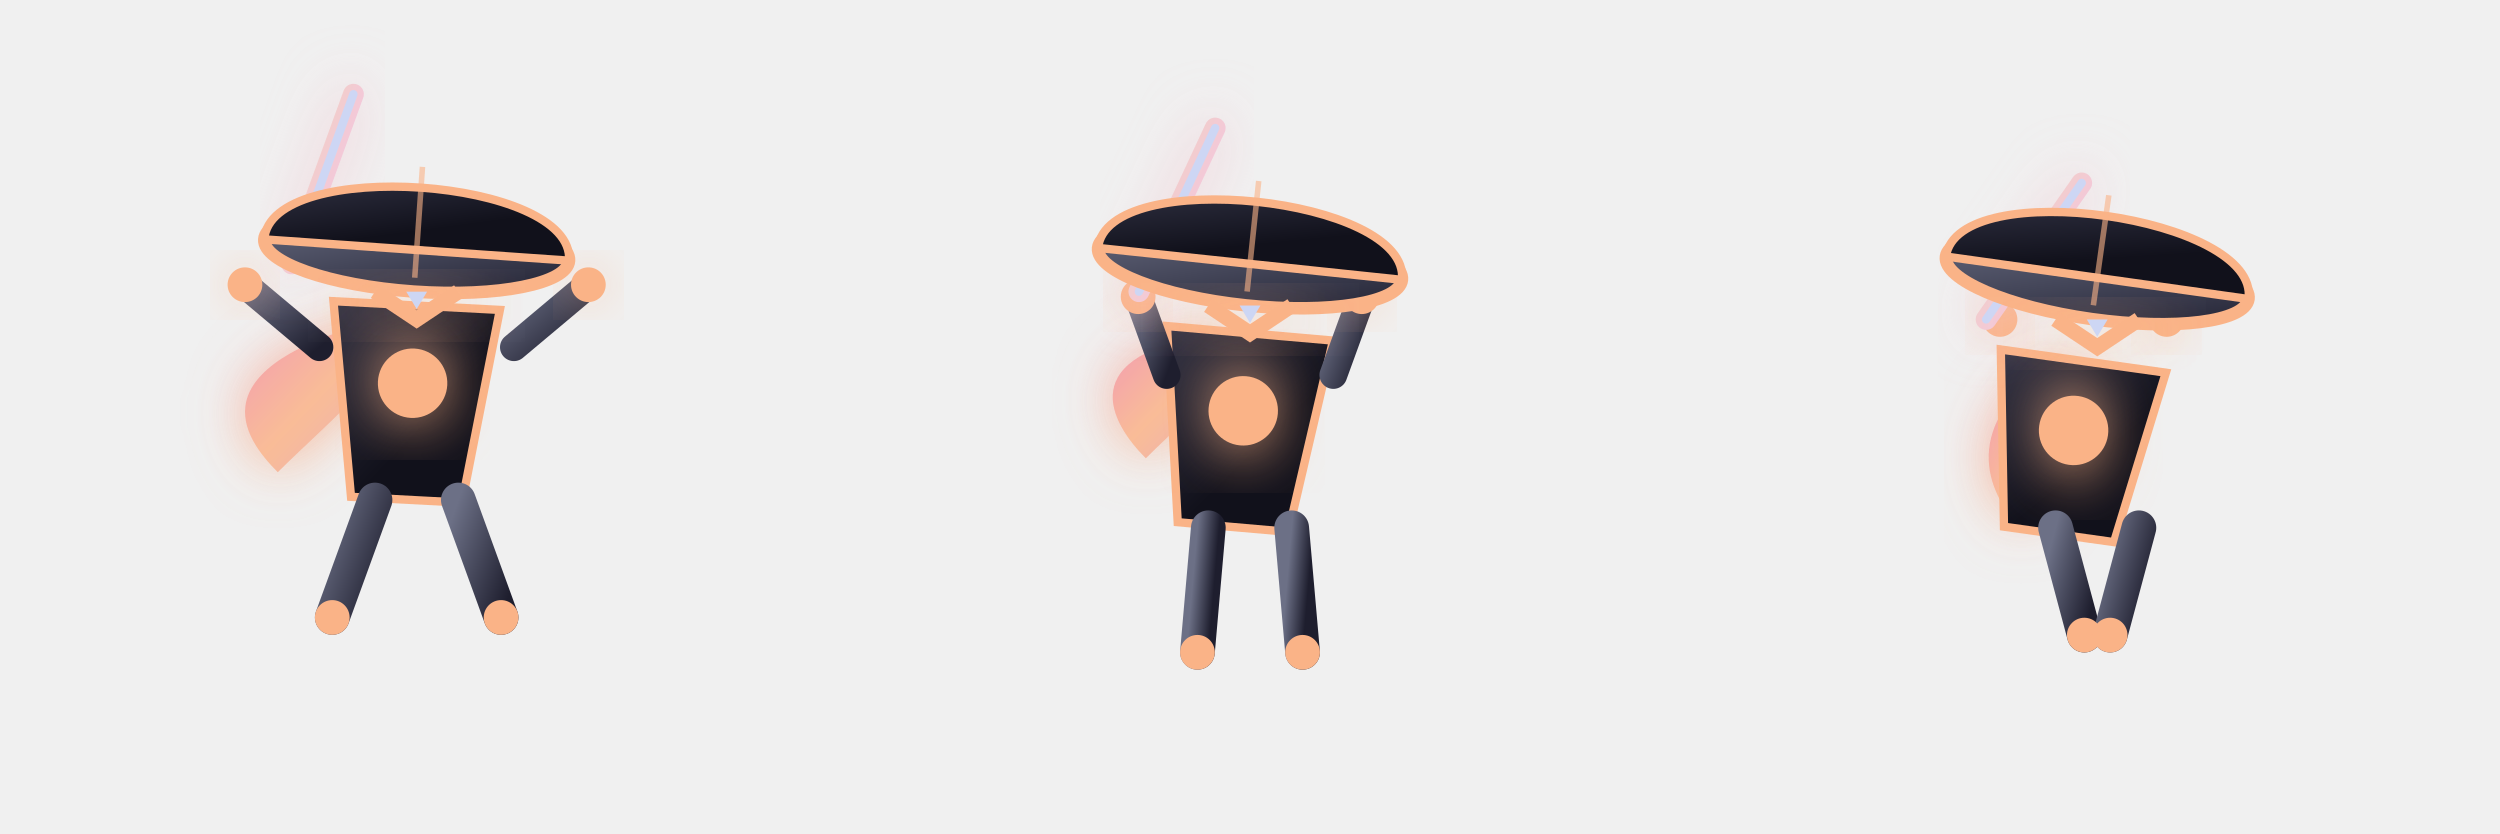
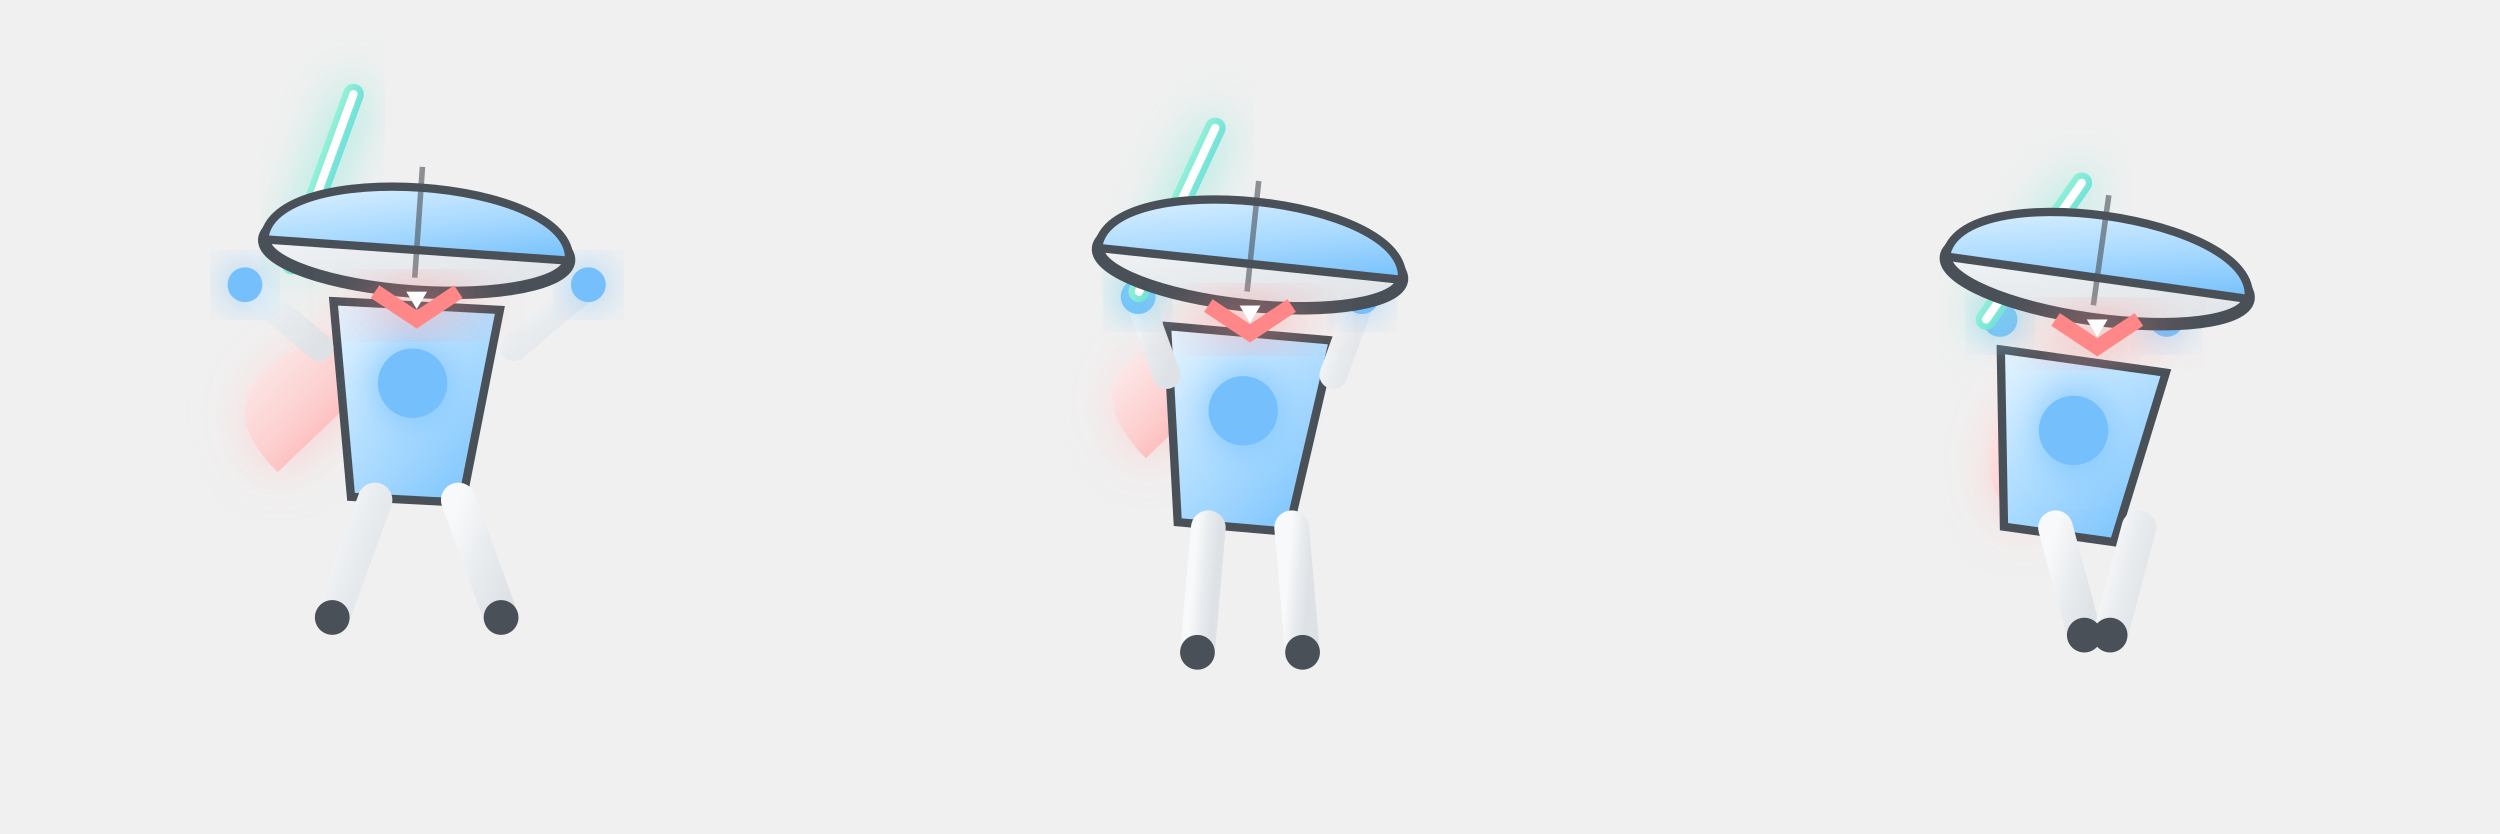
<svg xmlns="http://www.w3.org/2000/svg" viewBox="0 0 360 120" width="360" height="120">
  <defs>
    <filter id="goldGlow" x="-50%" y="-50%" width="200%" height="200%">
-       <feGaussianBlur stdDeviation="4.5" result="blur" />
+       <feGaussianBlur stdDeviation="3" result="blur" />
      <feMerge>
        <feMergeNode in="blur" />
        <feMergeNode in="SourceGraphic" />
      </feMerge>
    </filter>
    <filter id="heavyGoldGlow" x="-80%" y="-80%" width="260%" height="260%">
-       <feGaussianBlur stdDeviation="7" result="blur1" />
-       <feGaussianBlur stdDeviation="2.5" result="blur2" />
+       <feGaussianBlur stdDeviation="5" result="blur1" />
+       <feGaussianBlur stdDeviation="1.5" result="blur2" />
      <feMerge>
        <feMergeNode in="blur1" />
        <feMergeNode in="blur2" />
        <feMergeNode in="SourceGraphic" />
      </feMerge>
    </filter>
    <filter id="sakuraGlow" x="-50%" y="-50%" width="200%" height="200%">
-       <feGaussianBlur stdDeviation="4" result="blur" />
+       <feGaussianBlur stdDeviation="3.5" result="blur" />
      <feMerge>
        <feMergeNode in="blur" />
        <feMergeNode in="SourceGraphic" />
      </feMerge>
    </filter>
    <filter id="inkMisty" x="-30%" y="-30%" width="160%" height="160%">
-       <feGaussianBlur stdDeviation="1.8" />
+       <feGaussianBlur stdDeviation="1.5" />
    </filter>
    <filter id="redGlow" x="-40%" y="-40%" width="180%" height="180%">
-       <feGaussianBlur stdDeviation="3.5" result="blur" />
+       <feGaussianBlur stdDeviation="3" result="blur" />
      <feMerge>
        <feMergeNode in="blur" />
        <feMergeNode in="SourceGraphic" />
      </feMerge>
    </filter>
    <linearGradient id="inkWashGrad" x1="0%" y1="0%" x2="100%" y2="100%">
-       <stop offset="0%" stop-color="#313244" />
-       <stop offset="60%" stop-color="#11111b" />
-       <stop offset="100%" stop-color="#11111b" />
+       <stop offset="0%" stop-color="#e7f5ff" />
+       <stop offset="60%" stop-color="#a5d8ff" />
+       <stop offset="100%" stop-color="#74c0fc" />
    </linearGradient>
    <linearGradient id="inkWashLight" x1="0%" y1="0%" x2="100%" y2="100%">
-       <stop offset="0%" stop-color="#6c7086" />
-       <stop offset="50%" stop-color="#45475a" />
-       <stop offset="100%" stop-color="#1e1e2e" />
+       <stop offset="0%" stop-color="#f8f9fa" />
+       <stop offset="50%" stop-color="#e9ecef" />
+       <stop offset="100%" stop-color="#dee2e6" />
    </linearGradient>
    <linearGradient id="spiritGold" x1="0%" y1="0%" x2="100%" y2="0%">
-       <stop offset="0%" stop-color="#cdd6f4" />
-       <stop offset="35%" stop-color="#f9e2af" />
-       <stop offset="75%" stop-color="#fab387" />
-       <stop offset="100%" stop-color="#fab387" />
+       <stop offset="0%" stop-color="#fff9db" />
+       <stop offset="35%" stop-color="#ffe066" />
+       <stop offset="75%" stop-color="#ffd43b" />
+       <stop offset="100%" stop-color="#fab005" />
    </linearGradient>
    <linearGradient id="sacredMaple" x1="0%" y1="0%" x2="100%" y2="100%">
-       <stop offset="0%" stop-color="#f38ba8" />
-       <stop offset="50%" stop-color="#fab387" />
-       <stop offset="100%" stop-color="#eba0ac" />
+       <stop offset="0%" stop-color="#fff5f5" />
+       <stop offset="50%" stop-color="#ffc9c9" />
+       <stop offset="100%" stop-color="#ff8787" />
    </linearGradient>
    <linearGradient id="sakuraBlade" x1="0%" y1="0%" x2="100%" y2="100%">
-       <stop offset="0%" stop-color="#cdd6f4" />
-       <stop offset="40%" stop-color="#f2cdcd" />
-       <stop offset="85%" stop-color="#f5c2e7" />
-       <stop offset="100%" stop-color="#cba6f7" />
+       <stop offset="0%" stop-color="#e3fafc" />
+       <stop offset="40%" stop-color="#96f2d7" />
+       <stop offset="85%" stop-color="#3bc9db" />
+       <stop offset="100%" stop-color="#15aabf" />
    </linearGradient>
    <linearGradient id="crimsonGaze" x1="0%" y1="0%" x2="100%" y2="100%">
-       <stop offset="0%" stop-color="#f38ba8" />
-       <stop offset="60%" stop-color="#eba0ac" />
-       <stop offset="100%" stop-color="#1e1e2e" />
+       <stop offset="0%" stop-color="#ff8787" />
+       <stop offset="60%" stop-color="#ff6b6b" />
+       <stop offset="100%" stop-color="#495057" />
    </linearGradient>
  </defs>
  <g transform="translate(0, 0)">
    <clipPath id="frame0">
      <rect x="0" y="0" width="120" height="120" />
    </clipPath>
    <g clip-path="url(#frame0)">
      <path d="M 54.8 46 C 28 53 35 63 40 68 C 48 60 60.8 50 54.8 46" fill="url(#sacredMaple)" opacity="0.85" filter="url(#sakuraGlow)" />
      <g transform="rotate(3 60 44)">
-         <path d="M 48 44 L 72 44 L 68 72 L 52 72 Z" fill="url(#inkWashGrad)" stroke="#fab387" stroke-width="1.2" />
-         <circle cx="60" cy="55.2" r="5" fill="#fab387" filter="url(#goldGlow)" />
+         <path d="M 48 44 L 72 44 L 68 72 L 52 72 Z" fill="url(#inkWashGrad)" stroke="#495057" stroke-width="1.2" />
+         <circle cx="60" cy="55.2" r="5" fill="#74c0fc" filter="url(#goldGlow)" />
      </g>
      <line x1="54" y1="72" x2="47.844" y2="88.914" stroke="url(#inkWashLight)" stroke-width="5" stroke-linecap="round" />
      <line x1="66" y1="72" x2="72.156" y2="88.914" stroke="url(#inkWashLight)" stroke-width="5" stroke-linecap="round" />
-       <circle cx="47.844" cy="88.914" r="2.5" fill="#fab387" />
-       <circle cx="72.156" cy="88.914" r="2.5" fill="#fab387" />
+       <circle cx="47.844" cy="88.914" r="2.5" fill="#495057" />
+       <circle cx="72.156" cy="88.914" r="2.5" fill="#495057" />
      <line x1="46" y1="50" x2="35.275" y2="41.001" stroke="url(#inkWashLight)" stroke-width="4" stroke-linecap="round" />
-       <circle cx="35.275" cy="41.001" r="2.5" fill="#fab387" filter="url(#goldGlow)" />
+       <circle cx="35.275" cy="41.001" r="2.5" fill="#74c0fc" filter="url(#goldGlow)" />
      <line x1="74" y1="50" x2="84.725" y2="41.001" stroke="url(#inkWashLight)" stroke-width="4" stroke-linecap="round" />
-       <circle cx="84.725" cy="41.001" r="2.5" fill="#fab387" filter="url(#goldGlow)" />
+       <circle cx="84.725" cy="41.001" r="2.5" fill="#74c0fc" filter="url(#goldGlow)" />
      <line x1="42" y1="38" x2="50.893" y2="13.568" stroke="url(#sakuraBlade)" stroke-width="3" stroke-linecap="round" filter="url(#sakuraGlow)" />
-       <line x1="42" y1="38" x2="50.893" y2="13.568" stroke="#cdd6f4" stroke-width="1.2" stroke-linecap="round" />
+       <line x1="42" y1="38" x2="50.893" y2="13.568" stroke="#ffffff" stroke-width="1.2" stroke-linecap="round" />
      <g transform="rotate(4 60 36)">
-         <ellipse cx="60" cy="36" rx="22" ry="6" fill="url(#inkWashLight)" stroke="#fab387" stroke-width="1.8" />
-         <path d="M 38 36 C 38 24 82 24 82 36 Z" fill="url(#inkWashGrad)" stroke="#fab387" stroke-width="1.2" />
-         <line x1="60" y1="24" x2="60" y2="40" stroke="#fab387" stroke-width="0.8" opacity="0.6" />
+         <ellipse cx="60" cy="36" rx="22" ry="6" fill="url(#inkWashLight)" stroke="#495057" stroke-width="1.8" />
+         <path d="M 38 36 C 38 24 82 24 82 36 Z" fill="url(#inkWashGrad)" stroke="#495057" stroke-width="1.2" />
+         <line x1="60" y1="24" x2="60" y2="40" stroke="#495057" stroke-width="0.8" opacity="0.6" />
      </g>
-       <path d="M 54 42 L 60 46 L 66 42" fill="none" stroke="#fab387" stroke-width="2.2" filter="url(#heavyGoldGlow)" />
-       <polygon points="58.5,42 60,44.5 61.5,42" fill="#cdd6f4" />
+       <path d="M 54 42 L 60 46 L 66 42" fill="none" stroke="#ff8787" stroke-width="2.2" filter="url(#heavyGoldGlow)" />
+       <polygon points="58.5,42 60,44.5 61.5,42" fill="#ffffff" />
    </g>
  </g>
  <g transform="translate(120, 0)">
    <clipPath id="frame1">
      <rect x="0" y="0" width="120" height="120" />
    </clipPath>
    <g clip-path="url(#frame1)">
      <path d="M 55.4 48 C 34 51 40 61 45 66 C 53 58 61.4 52 55.4 48" fill="url(#sacredMaple)" opacity="0.85" filter="url(#sakuraGlow)" />
      <g transform="rotate(5 60 48)">
-         <path d="M 48 48 L 72 48 L 68 76 L 52 76 Z" fill="url(#inkWashGrad)" stroke="#fab387" stroke-width="1.2" />
-         <circle cx="60" cy="59.2" r="5" fill="#fab387" filter="url(#goldGlow)" />
+         <path d="M 48 48 L 72 48 L 68 76 L 52 76 Z" fill="url(#inkWashGrad)" stroke="#495057" stroke-width="1.2" />
+         <circle cx="60" cy="59.2" r="5" fill="#74c0fc" filter="url(#goldGlow)" />
      </g>
      <line x1="54" y1="76" x2="52.431" y2="93.932" stroke="url(#inkWashLight)" stroke-width="5" stroke-linecap="round" />
      <line x1="66" y1="76" x2="67.569" y2="93.932" stroke="url(#inkWashLight)" stroke-width="5" stroke-linecap="round" />
-       <circle cx="52.431" cy="93.932" r="2.5" fill="#fab387" />
-       <circle cx="67.569" cy="93.932" r="2.5" fill="#fab387" />
+       <circle cx="52.431" cy="93.932" r="2.5" fill="#495057" />
+       <circle cx="67.569" cy="93.932" r="2.5" fill="#495057" />
      <line x1="48" y1="54" x2="43.896" y2="42.724" stroke="url(#inkWashLight)" stroke-width="4" stroke-linecap="round" />
-       <circle cx="43.896" cy="42.724" r="2.5" fill="#fab387" filter="url(#goldGlow)" />
+       <circle cx="43.896" cy="42.724" r="2.5" fill="#74c0fc" filter="url(#goldGlow)" />
      <line x1="72" y1="54" x2="76.104" y2="42.724" stroke="url(#inkWashLight)" stroke-width="4" stroke-linecap="round" />
-       <circle cx="76.104" cy="42.724" r="2.5" fill="#fab387" filter="url(#goldGlow)" />
+       <circle cx="76.104" cy="42.724" r="2.5" fill="#74c0fc" filter="url(#goldGlow)" />
      <line x1="44" y1="42" x2="54.988" y2="18.436" stroke="url(#sakuraBlade)" stroke-width="3" stroke-linecap="round" filter="url(#sakuraGlow)" />
-       <line x1="44" y1="42" x2="54.988" y2="18.436" stroke="#cdd6f4" stroke-width="1.2" stroke-linecap="round" />
+       <line x1="44" y1="42" x2="54.988" y2="18.436" stroke="#ffffff" stroke-width="1.2" stroke-linecap="round" />
      <g transform="rotate(6 60 38)">
-         <ellipse cx="60" cy="38" rx="22" ry="6" fill="url(#inkWashLight)" stroke="#fab387" stroke-width="1.8" />
-         <path d="M 38 38 C 38 26 82 26 82 38 Z" fill="url(#inkWashGrad)" stroke="#fab387" stroke-width="1.2" />
-         <line x1="60" y1="26" x2="60" y2="42" stroke="#fab387" stroke-width="0.8" opacity="0.6" />
+         <ellipse cx="60" cy="38" rx="22" ry="6" fill="url(#inkWashLight)" stroke="#495057" stroke-width="1.8" />
+         <path d="M 38 38 C 38 26 82 26 82 38 Z" fill="url(#inkWashGrad)" stroke="#495057" stroke-width="1.2" />
+         <line x1="60" y1="26" x2="60" y2="42" stroke="#495057" stroke-width="0.8" opacity="0.6" />
      </g>
-       <path d="M 54 44 L 60 48 L 66 44" fill="none" stroke="#fab387" stroke-width="2.2" filter="url(#heavyGoldGlow)" />
-       <polygon points="58.5,44 60,46.5 61.5,44" fill="#cdd6f4" />
+       <path d="M 54 44 L 60 48 L 66 44" fill="none" stroke="#ff8787" stroke-width="2.2" filter="url(#heavyGoldGlow)" />
+       <polygon points="58.5,44 60,46.5 61.5,44" fill="#ffffff" />
    </g>
  </g>
  <g transform="translate(240, 0)">
    <clipPath id="frame2">
      <rect x="0" y="0" width="120" height="120" />
    </clipPath>
    <g clip-path="url(#frame2)">
      <path d="M 56 52 C 42 61 46 71 51 76 C 59 68 62 56 56 52" fill="url(#sacredMaple)" opacity="0.85" filter="url(#sakuraGlow)" />
      <g transform="rotate(8 60 52)">
-         <path d="M 48 52 L 72 52 L 68 77.2 L 52 77.2 Z" fill="url(#inkWashGrad)" stroke="#fab387" stroke-width="1.2" />
-         <circle cx="60" cy="62.08" r="5" fill="#fab387" filter="url(#goldGlow)" />
+         <path d="M 48 52 L 72 52 L 68 77.2 L 52 77.2 Z" fill="url(#inkWashGrad)" stroke="#495057" stroke-width="1.2" />
+         <circle cx="60" cy="62.08" r="5" fill="#74c0fc" filter="url(#goldGlow)" />
      </g>
      <line x1="56" y1="76" x2="60.141" y2="91.455" stroke="url(#inkWashLight)" stroke-width="5" stroke-linecap="round" />
      <line x1="68" y1="76" x2="63.859" y2="91.455" stroke="url(#inkWashLight)" stroke-width="5" stroke-linecap="round" />
-       <circle cx="60.141" cy="91.455" r="2.5" fill="#fab387" />
-       <circle cx="63.859" cy="91.455" r="2.5" fill="#fab387" />
+       <circle cx="60.141" cy="91.455" r="2.5" fill="#495057" />
+       <circle cx="63.859" cy="91.455" r="2.5" fill="#495057" />
      <line x1="48" y1="58" x2="48" y2="46" stroke="url(#inkWashLight)" stroke-width="4" stroke-linecap="round" />
-       <circle cx="48" cy="46" r="2.5" fill="#fab387" filter="url(#goldGlow)" />
+       <circle cx="48" cy="46" r="2.5" fill="#74c0fc" filter="url(#goldGlow)" />
      <line x1="72" y1="58" x2="72" y2="46" stroke="url(#inkWashLight)" stroke-width="4" stroke-linecap="round" />
-       <circle cx="72" cy="46" r="2.5" fill="#fab387" filter="url(#goldGlow)" />
+       <circle cx="72" cy="46" r="2.5" fill="#74c0fc" filter="url(#goldGlow)" />
      <line x1="46" y1="46" x2="59.766" y2="26.34" stroke="url(#sakuraBlade)" stroke-width="3" stroke-linecap="round" filter="url(#sakuraGlow)" />
-       <line x1="46" y1="46" x2="59.766" y2="26.34" stroke="#cdd6f4" stroke-width="1.2" stroke-linecap="round" />
+       <line x1="46" y1="46" x2="59.766" y2="26.34" stroke="#ffffff" stroke-width="1.2" stroke-linecap="round" />
      <g transform="rotate(8 62 40)">
-         <ellipse cx="62" cy="40" rx="22" ry="6" fill="url(#inkWashLight)" stroke="#fab387" stroke-width="1.8" />
-         <path d="M 40 40 C 40 28 84 28 84 40 Z" fill="url(#inkWashGrad)" stroke="#fab387" stroke-width="1.2" />
-         <line x1="62" y1="28" x2="62" y2="44" stroke="#fab387" stroke-width="0.8" opacity="0.6" />
+         <ellipse cx="62" cy="40" rx="22" ry="6" fill="url(#inkWashLight)" stroke="#495057" stroke-width="1.8" />
+         <path d="M 40 40 C 40 28 84 28 84 40 Z" fill="url(#inkWashGrad)" stroke="#495057" stroke-width="1.2" />
+         <line x1="62" y1="28" x2="62" y2="44" stroke="#495057" stroke-width="0.8" opacity="0.6" />
      </g>
-       <path d="M 56 46 L 62 50 L 68 46" fill="none" stroke="#fab387" stroke-width="2.2" filter="url(#heavyGoldGlow)" />
-       <polygon points="60.5,46 62,48.5 63.5,46" fill="#cdd6f4" />
+       <path d="M 56 46 L 62 50 L 68 46" fill="none" stroke="#ff8787" stroke-width="2.2" filter="url(#heavyGoldGlow)" />
+       <polygon points="60.5,46 62,48.5 63.5,46" fill="#ffffff" />
    </g>
  </g>
</svg>
